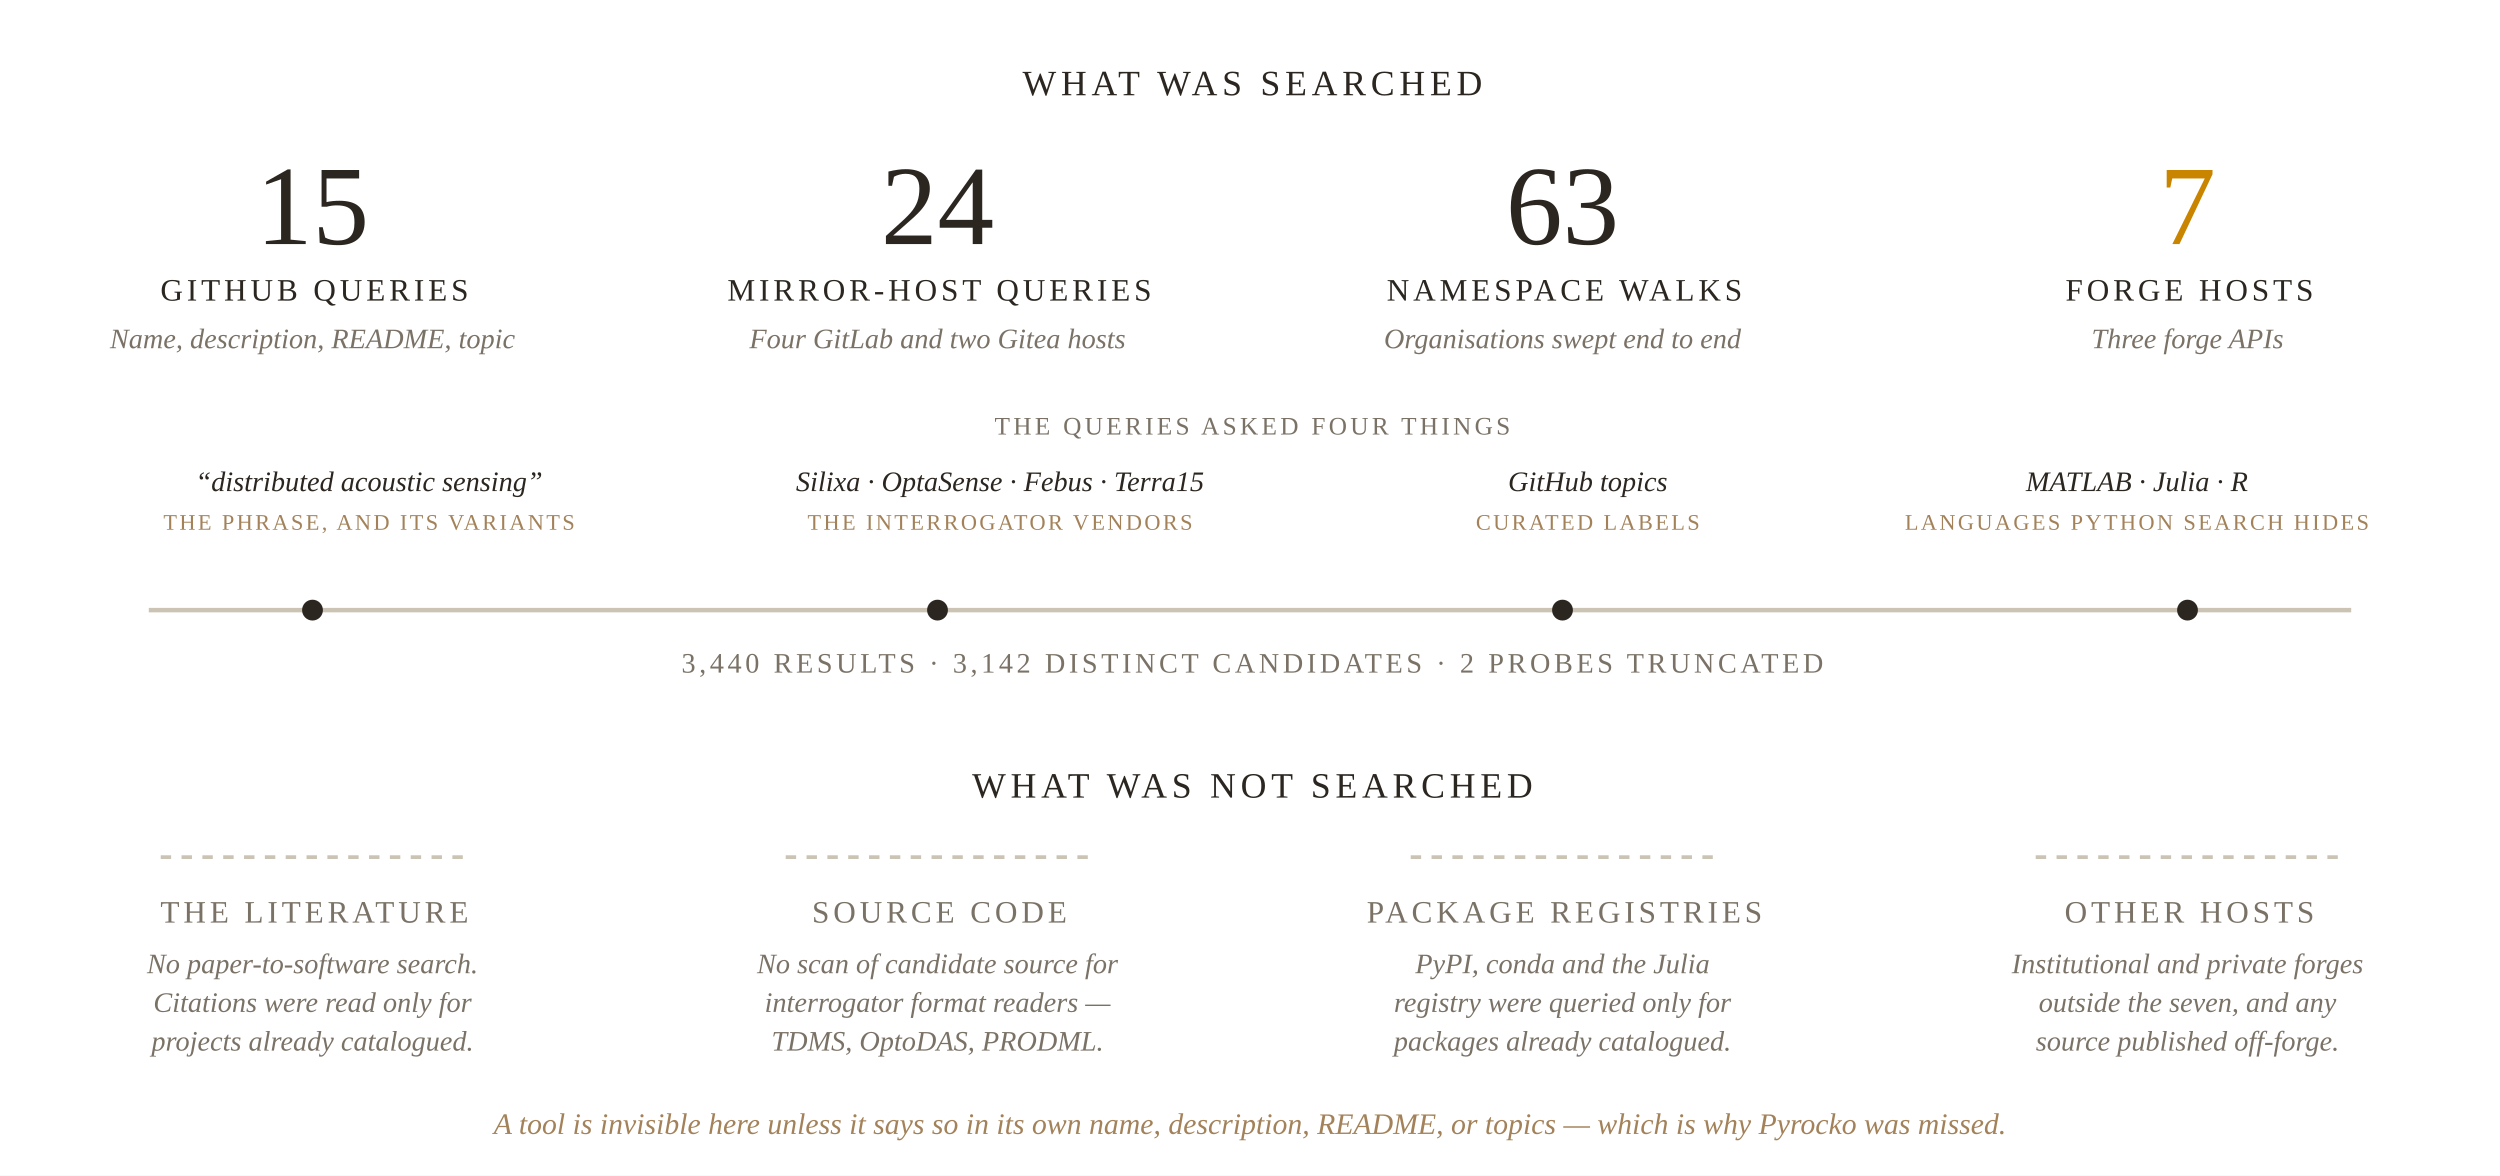
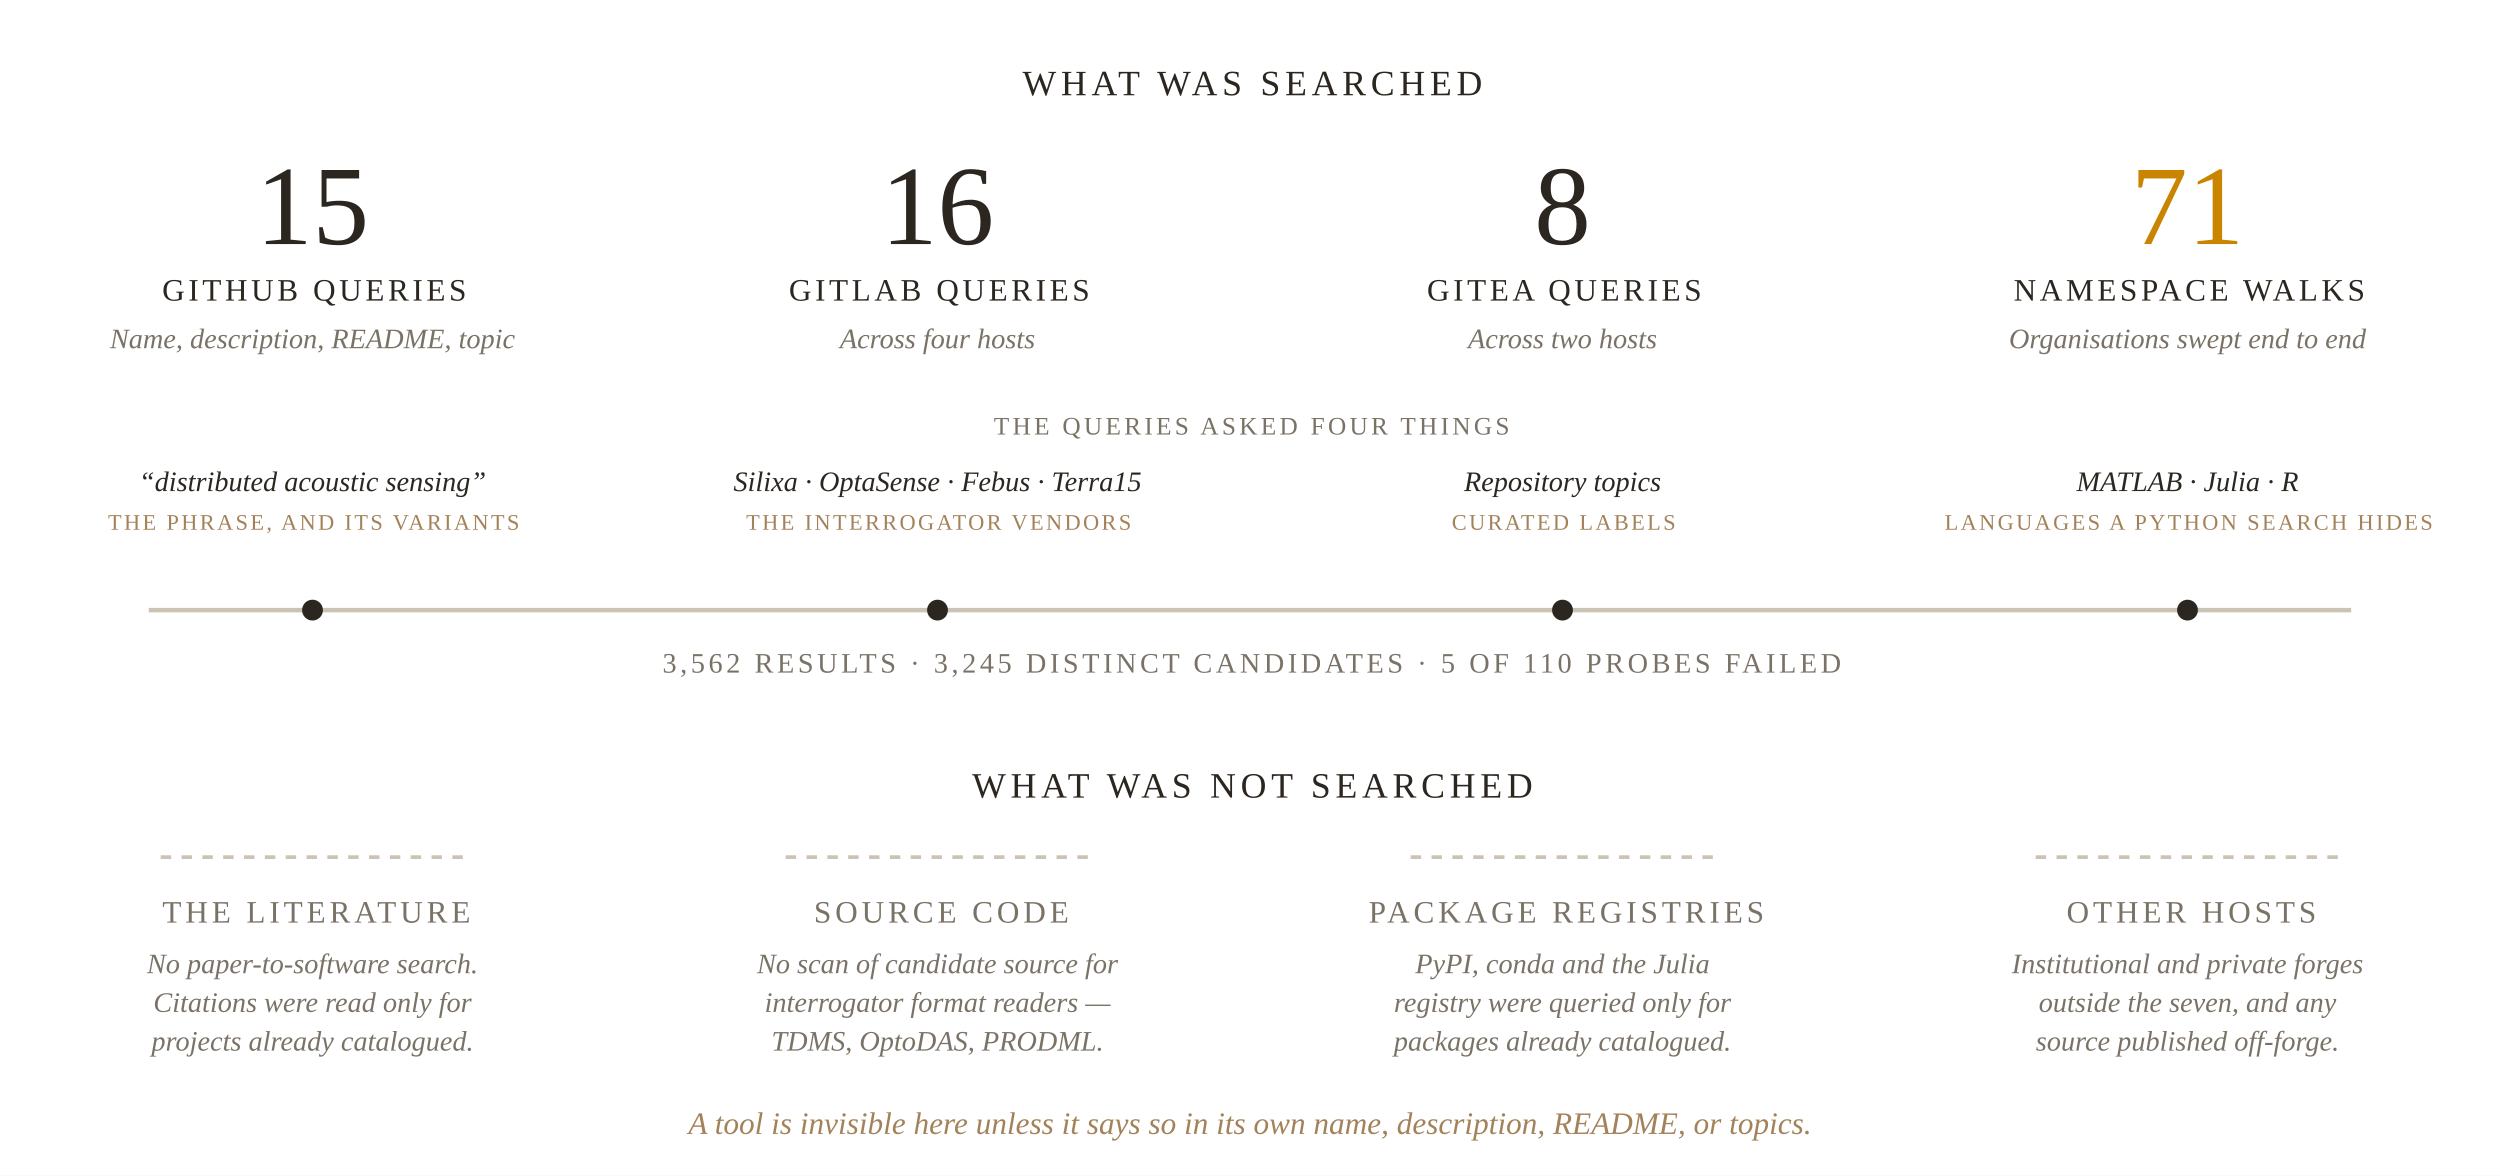
<svg xmlns="http://www.w3.org/2000/svg" version="1.1" width="1680" height="790" viewBox="0 0 1680 790">
  <rect x="0" y="0" width="1680" height="790" fill="#ffffff" />
  <g font-family="Georgia, 'Times New Roman', serif" text-anchor="middle">
-     <text x="841.6" y="64" font-size="24" fill="#2b2620" letter-spacing="3.2">WHAT WAS SEARCHED</text>
-     <g font-size="76" fill="#2b2620">
-       <text x="210" y="164">15</text>
-       <text x="630" y="164">24</text>
-       <text x="1050" y="164">63</text>
-       <text x="1470" y="164" fill="#c98500">7</text>
-     </g>
-     <g font-size="21" fill="#2b2620" letter-spacing="2.6">
-       <text x="211.3" y="202">GITHUB QUERIES</text>
-       <text x="631.3" y="202">MIRROR-HOST QUERIES</text>
-       <text x="1051.3" y="202">NAMESPACE WALKS</text>
-       <text x="1471.3" y="202">FORGE HOSTS</text>
-     </g>
-     <g font-size="19" font-style="italic" fill="#7a7266">
-       <text x="210" y="234">Name, description, README, topic</text>
-       <text x="630" y="234">Four GitLab and two Gitea hosts</text>
-       <text x="1050" y="234">Organisations swept end to end</text>
-       <text x="1470" y="234">Three forge APIs</text>
-     </g>
-     <text x="841.6" y="292" font-size="17" fill="#7a7266" letter-spacing="2.2">THE QUERIES ASKED FOUR THINGS</text>
-     <g font-size="19" font-style="italic" fill="#2b2620">
-       <text x="248" y="330">“distributed acoustic sensing”</text>
-       <text x="672" y="330">Silixa · OptaSense · Febus · Terra15</text>
-       <text x="1067" y="330">GitHub topics</text>
-       <text x="1436" y="330">MATLAB · Julia · R</text>
-     </g>
-     <g font-size="15" fill="#a3825a" letter-spacing="1.6">
-       <text x="248" y="356">THE PHRASE, AND ITS VARIANTS</text>
-       <text x="672" y="356">THE INTERROGATOR VENDORS</text>
-       <text x="1067" y="356">CURATED LABELS</text>
-       <text x="1436" y="356">LANGUAGES PYTHON SEARCH HIDES</text>
-     </g>
-     <path d="M 100,410 H 1580" stroke="#cbc3b3" stroke-width="3" fill="none" />
-     <g fill="#2b2620">
-       <circle cx="210" cy="410" r="7" />
-       <circle cx="630" cy="410" r="7" />
-       <circle cx="1050" cy="410" r="7" />
-       <circle cx="1470" cy="410" r="7" />
-     </g>
-     <text x="841.6" y="452" font-size="19" fill="#7a7266" letter-spacing="2.4">3,440 RESULTS · 3,142 DISTINCT CANDIDATES · 2 PROBES TRUNCATED</text>
-     <text x="841.6" y="536" font-size="24" fill="#2b2620" letter-spacing="3.2">WHAT WAS NOT SEARCHED</text>
-     <g stroke="#cbc3b3" stroke-width="2.5" stroke-dasharray="7 7" fill="none">
-       <path d="M 108,576 H 312" />
-       <path d="M 528,576 H 732" />
-       <path d="M 948,576 H 1152" />
-       <path d="M 1368,576 H 1572" />
-     </g>
-     <g font-size="21" fill="#7a7266" letter-spacing="2.6">
-       <text x="211.3" y="620">THE LITERATURE</text>
-       <text x="631.3" y="620">SOURCE CODE</text>
-       <text x="1051.3" y="620">PACKAGE REGISTRIES</text>
-       <text x="1471.3" y="620">OTHER HOSTS</text>
-     </g>
-     <g font-size="19" font-style="italic" fill="#7a7266">
-       <text x="210" y="654">No paper-to-software search.</text>
-       <text x="210" y="680">Citations were read only for</text>
-       <text x="210" y="706">projects already catalogued.</text>
-       <text x="630" y="654">No scan of candidate source for</text>
-       <text x="630" y="680">interrogator format readers —</text>
-       <text x="630" y="706">TDMS, OptoDAS, PRODML.</text>
-       <text x="1050" y="654">PyPI, conda and the Julia</text>
-       <text x="1050" y="680">registry were queried only for</text>
-       <text x="1050" y="706">packages already catalogued.</text>
-       <text x="1470" y="654">Institutional and private forges</text>
-       <text x="1470" y="680">outside the seven, and any</text>
-       <text x="1470" y="706">source published off-forge.</text>
-     </g>
-     <text x="840" y="762" font-size="20" font-style="italic" fill="#a3825a">A tool is invisible here unless it says so in its own name, description, README, or topics — which is why Pyrocko was missed.</text>
+     <text x="841.6" y="64" font-size="24" fill="#2b2620" text-anchor="middle" letter-spacing="3.2">WHAT WAS SEARCHED</text>
+     <text x="210" y="164" font-size="76" fill="#2b2620" text-anchor="middle">15</text>
+     <text x="211.2" y="202" font-size="21" fill="#2b2620" text-anchor="middle" letter-spacing="2.4">GITHUB QUERIES</text>
+     <text x="210" y="234" font-size="19" fill="#7a7266" text-anchor="middle" font-style="italic">Name, description, README, topic</text>
+     <text x="630" y="164" font-size="76" fill="#2b2620" text-anchor="middle">16</text>
+     <text x="631.2" y="202" font-size="21" fill="#2b2620" text-anchor="middle" letter-spacing="2.4">GITLAB QUERIES</text>
+     <text x="630" y="234" font-size="19" fill="#7a7266" text-anchor="middle" font-style="italic">Across four hosts</text>
+     <text x="1050" y="164" font-size="76" fill="#2b2620" text-anchor="middle">8</text>
+     <text x="1051.2" y="202" font-size="21" fill="#2b2620" text-anchor="middle" letter-spacing="2.4">GITEA QUERIES</text>
+     <text x="1050" y="234" font-size="19" fill="#7a7266" text-anchor="middle" font-style="italic">Across two hosts</text>
+     <text x="1470" y="164" font-size="76" fill="#c98500" text-anchor="middle">71</text>
+     <text x="1471.2" y="202" font-size="21" fill="#2b2620" text-anchor="middle" letter-spacing="2.4">NAMESPACE WALKS</text>
+     <text x="1470" y="234" font-size="19" fill="#7a7266" text-anchor="middle" font-style="italic">Organisations swept end to end</text>
+     <text x="841.1" y="292" font-size="17" fill="#7a7266" text-anchor="middle" letter-spacing="2.2">THE QUERIES ASKED FOUR THINGS</text>
+     <text x="210" y="330" font-size="19" fill="#2b2620" text-anchor="middle" font-style="italic">“distributed acoustic sensing”</text>
+     <text x="210.8" y="356" font-size="15" fill="#a3825a" text-anchor="middle" letter-spacing="1.6">THE PHRASE, AND ITS VARIANTS</text>
+     <text x="630" y="330" font-size="19" fill="#2b2620" text-anchor="middle" font-style="italic">Silixa · OptaSense · Febus · Terra15</text>
+     <text x="630.8" y="356" font-size="15" fill="#a3825a" text-anchor="middle" letter-spacing="1.6">THE INTERROGATOR VENDORS</text>
+     <text x="1050" y="330" font-size="19" fill="#2b2620" text-anchor="middle" font-style="italic">Repository topics</text>
+     <text x="1050.8" y="356" font-size="15" fill="#a3825a" text-anchor="middle" letter-spacing="1.6">CURATED LABELS</text>
+     <text x="1470" y="330" font-size="19" fill="#2b2620" text-anchor="middle" font-style="italic">MATLAB · Julia · R</text>
+     <text x="1470.8" y="356" font-size="15" fill="#a3825a" text-anchor="middle" letter-spacing="1.6">LANGUAGES A PYTHON SEARCH HIDES</text>
+     <path d="M 100,410 L 1580,410" stroke="#cbc3b3" stroke-width="3" fill="none" />
+     <circle cx="210" cy="410" r="7" fill="#2b2620" />
+     <circle cx="630" cy="410" r="7" fill="#2b2620" />
+     <circle cx="1050" cy="410" r="7" fill="#2b2620" />
+     <circle cx="1470" cy="410" r="7" fill="#2b2620" />
+     <text x="841.2" y="452" font-size="19" fill="#7a7266" text-anchor="middle" letter-spacing="2.4">3,562 RESULTS · 3,245 DISTINCT CANDIDATES · 5 OF 110 PROBES FAILED</text>
+     <text x="841.6" y="536" font-size="24" fill="#2b2620" text-anchor="middle" letter-spacing="3.2">WHAT WAS NOT SEARCHED</text>
+     <path d="M 108,576 L 312,576" stroke="#cbc3b3" stroke-width="2.5" fill="none" stroke-dasharray="7 7" />
+     <text x="212.6" y="620" font-size="21" fill="#7a7266" text-anchor="middle" letter-spacing="2.6">THE LITERATURE</text>
+     <text x="210" y="654" font-size="19" fill="#7a7266" text-anchor="middle" font-style="italic">No paper-to-software search.</text>
+     <text x="210" y="680" font-size="19" fill="#7a7266" text-anchor="middle" font-style="italic">Citations were read only for</text>
+     <text x="210" y="706" font-size="19" fill="#7a7266" text-anchor="middle" font-style="italic">projects already catalogued.</text>
+     <path d="M 528,576 L 732,576" stroke="#cbc3b3" stroke-width="2.5" fill="none" stroke-dasharray="7 7" />
+     <text x="632.6" y="620" font-size="21" fill="#7a7266" text-anchor="middle" letter-spacing="2.6">SOURCE CODE</text>
+     <text x="630" y="654" font-size="19" fill="#7a7266" text-anchor="middle" font-style="italic">No scan of candidate source for</text>
+     <text x="630" y="680" font-size="19" fill="#7a7266" text-anchor="middle" font-style="italic">interrogator format readers —</text>
+     <text x="630" y="706" font-size="19" fill="#7a7266" text-anchor="middle" font-style="italic">TDMS, OptoDAS, PRODML.</text>
+     <path d="M 948,576 L 1152,576" stroke="#cbc3b3" stroke-width="2.5" fill="none" stroke-dasharray="7 7" />
+     <text x="1052.6" y="620" font-size="21" fill="#7a7266" text-anchor="middle" letter-spacing="2.6">PACKAGE REGISTRIES</text>
+     <text x="1050" y="654" font-size="19" fill="#7a7266" text-anchor="middle" font-style="italic">PyPI, conda and the Julia</text>
+     <text x="1050" y="680" font-size="19" fill="#7a7266" text-anchor="middle" font-style="italic">registry were queried only for</text>
+     <text x="1050" y="706" font-size="19" fill="#7a7266" text-anchor="middle" font-style="italic">packages already catalogued.</text>
+     <path d="M 1368,576 L 1572,576" stroke="#cbc3b3" stroke-width="2.5" fill="none" stroke-dasharray="7 7" />
+     <text x="1472.6" y="620" font-size="21" fill="#7a7266" text-anchor="middle" letter-spacing="2.6">OTHER HOSTS</text>
+     <text x="1470" y="654" font-size="19" fill="#7a7266" text-anchor="middle" font-style="italic">Institutional and private forges</text>
+     <text x="1470" y="680" font-size="19" fill="#7a7266" text-anchor="middle" font-style="italic">outside the seven, and any</text>
+     <text x="1470" y="706" font-size="19" fill="#7a7266" text-anchor="middle" font-style="italic">source published off-forge.</text>
+     <text x="840" y="762" font-size="21" fill="#a3825a" text-anchor="middle" font-style="italic">A tool is invisible here unless it says so in its own name, description, README, or topics.</text>
  </g>
</svg>
